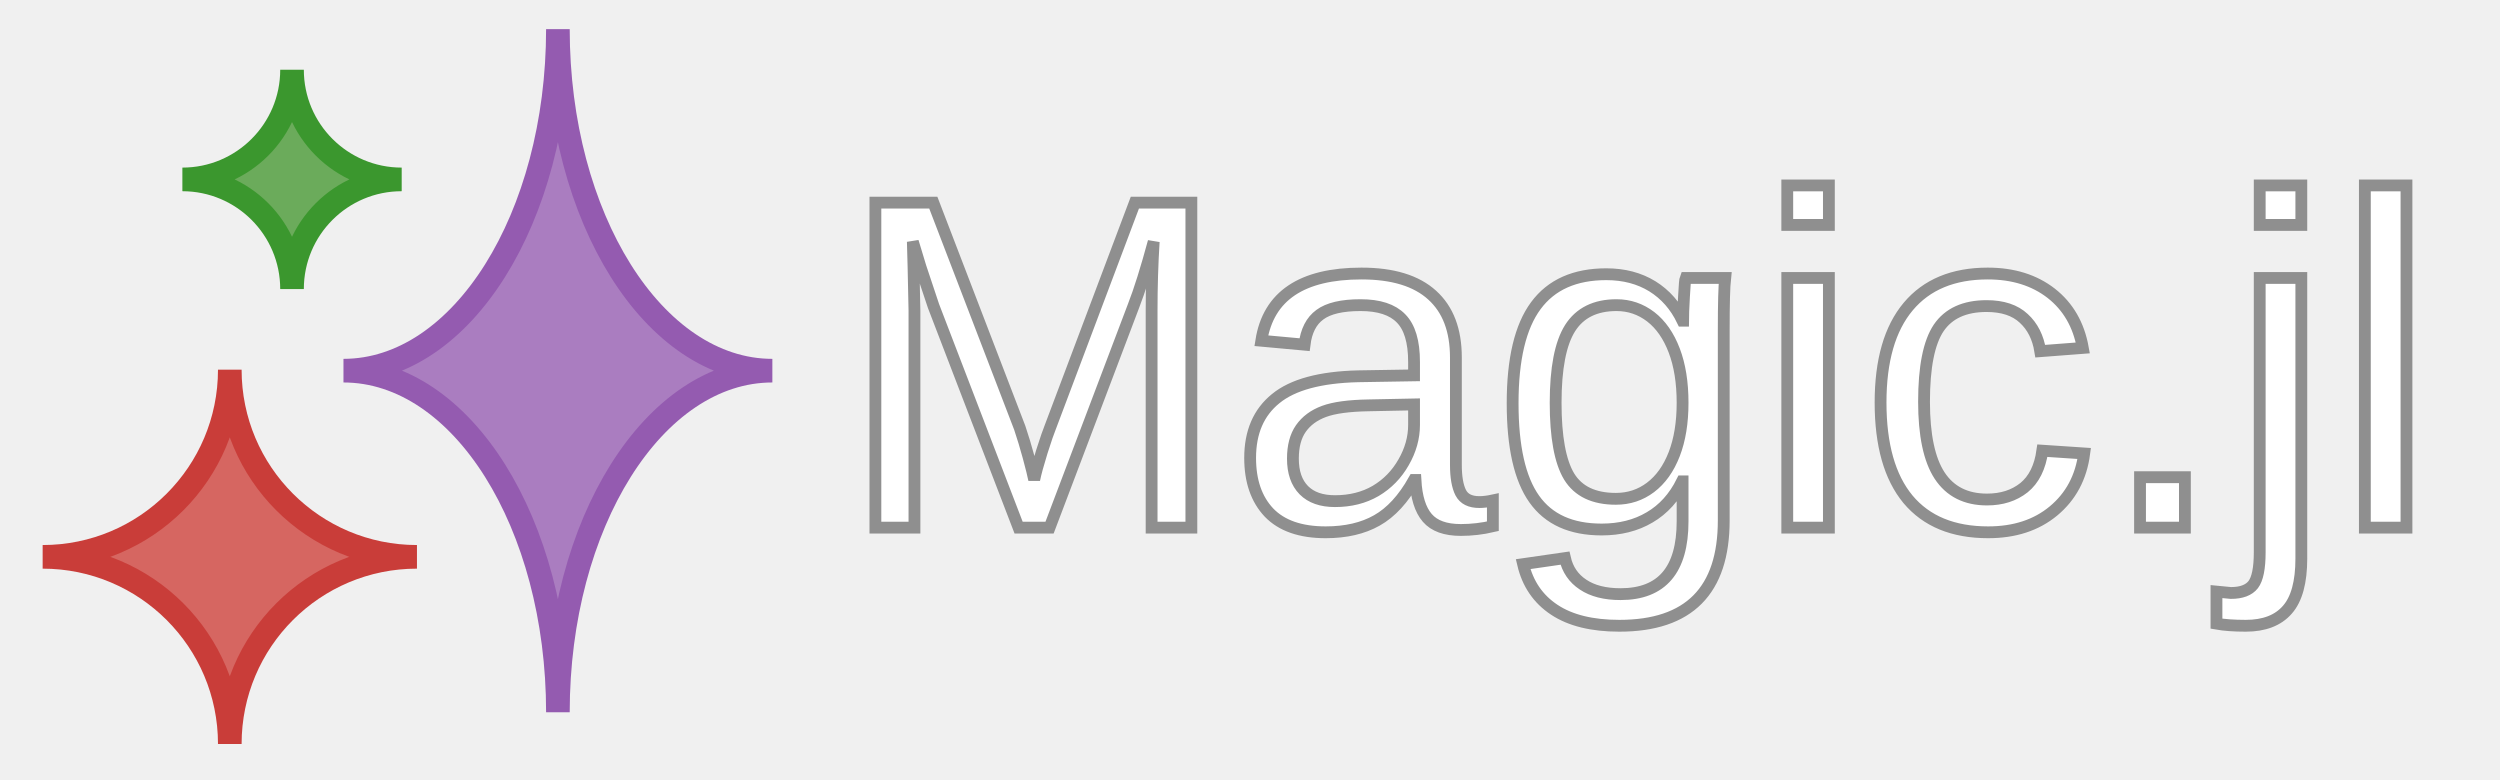
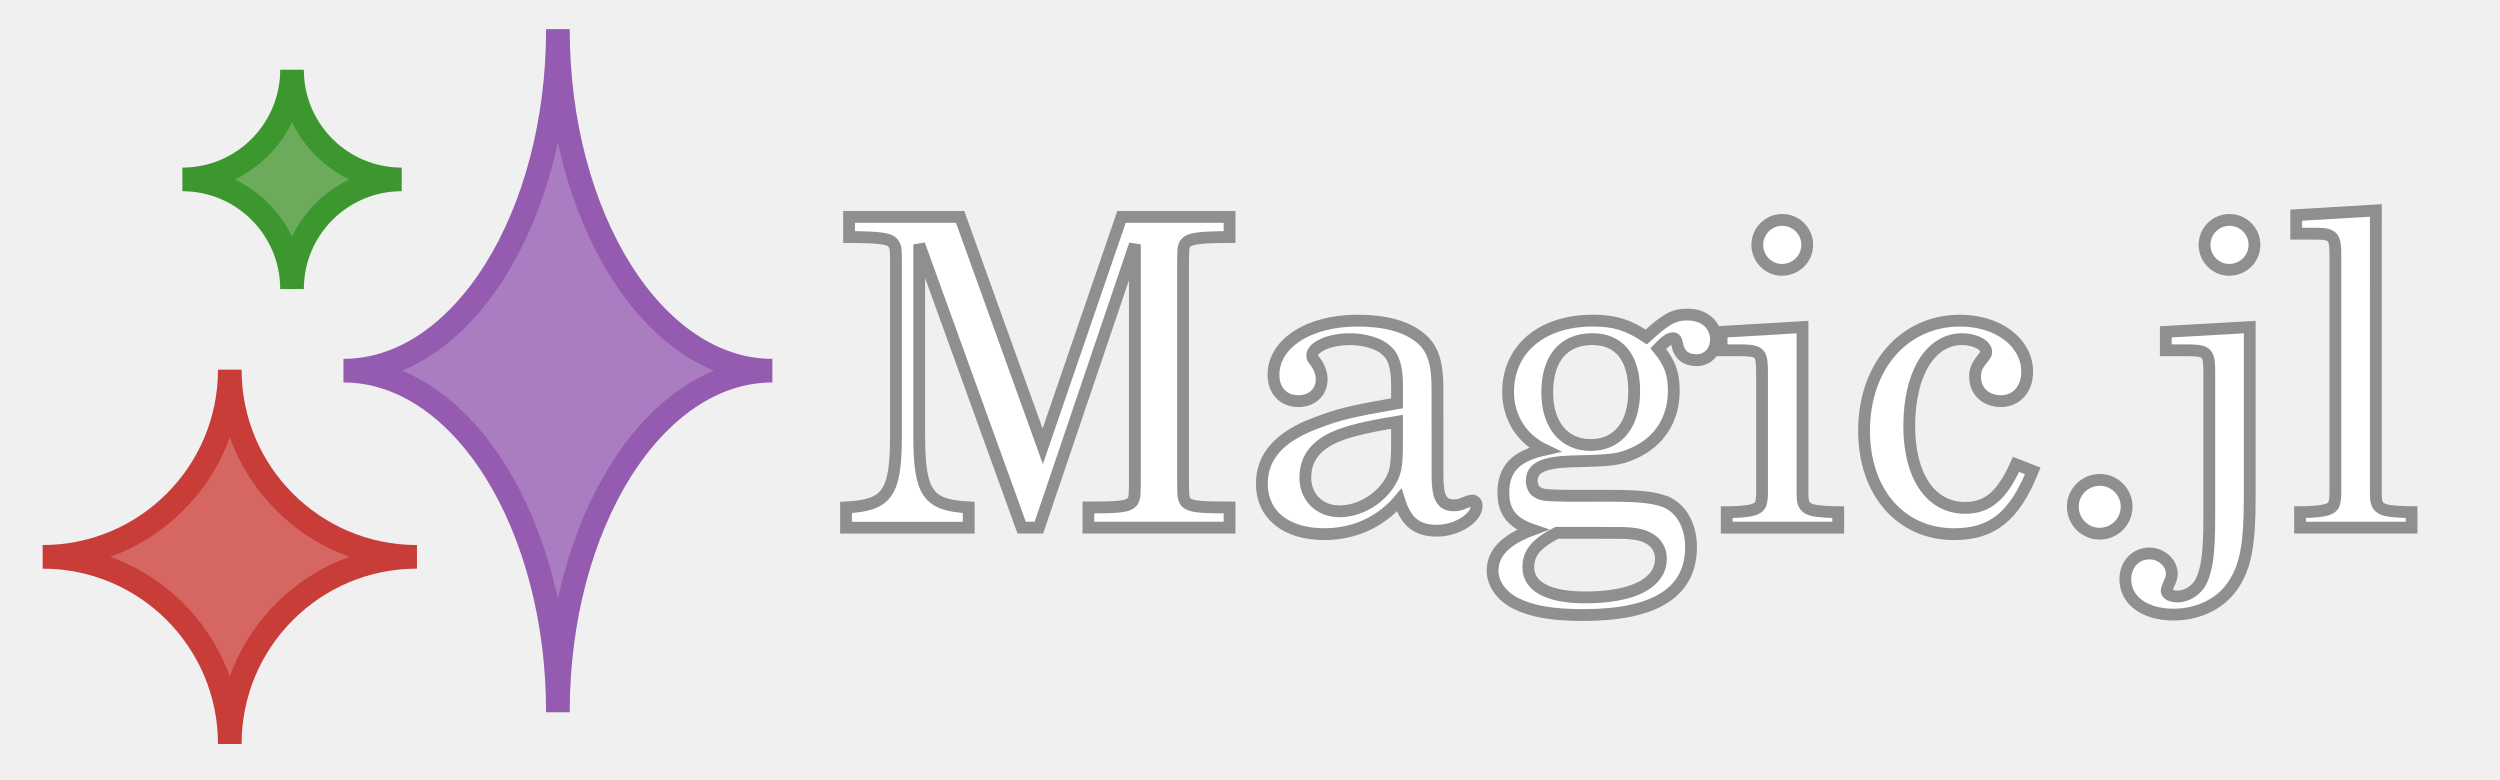
<svg xmlns="http://www.w3.org/2000/svg" width="635" height="198" viewBox="0 0 168.01 52.387" version="1.1" id="svg115">
  <defs id="defs112" />
  <g id="layer1" transform="translate(-1.212715,-3.915077)">
    <path id="rect223-3" style="fill:#aa7dc0;fill-opacity:1;stroke:#945bb0;stroke-width:1.587;stroke-dasharray:none;stroke-opacity:1" d="M 38.706,5.871 A 14.412,22.955 0 0 1 24.295,28.825 14.412,22.955 0 0 1 38.706,51.78 14.412,22.955 0 0 1 53.118,28.825 14.412,22.955 0 0 1 38.706,5.871 Z" />
    <path id="rect223-5-6" style="fill:#6bab5b;fill-opacity:1;stroke:#3b972e;stroke-width:1.587;stroke-dasharray:none;stroke-opacity:1" d="m 20.838,8.603 a 7.37,7.37 0 0 1 -7.369,7.369 7.37,7.37 0 0 1 7.369,7.369 7.37,7.37 0 0 1 7.37,-7.369 7.37,7.37 0 0 1 -7.37,-7.369 z" />
    <path id="rect223-5-3-7" style="fill:#d66661;fill-opacity:1;stroke:#c93d39;stroke-width:1.587;stroke-dasharray:none;stroke-opacity:1" d="M 16.656,28.76 A 12.577,12.577 0 0 1 4.079,41.337 12.577,12.577 0 0 1 16.656,53.914 12.577,12.577 0 0 1 29.234,41.337 12.577,12.577 0 0 1 16.656,28.76 Z" />
-     <text xml:space="preserve" style="font-size:31.75px;font-family:'Liberation Sans';-inkscape-font-specification:'Liberation Sans';fill:#ffffff;stroke:#8f8f8f;stroke-width:0.794;stroke-dasharray:none;stroke-opacity:1" x="57.434" y="39.376" id="text351">
-       <tspan id="tspan349" style="font-style:normal;font-variant:normal;font-weight:normal;font-stretch:normal;font-family:'Liberation Sans';-inkscape-font-specification:'Liberation Sans';fill:#ffffff;stroke:#8f8f8f;stroke-width:0.794;stroke-dasharray:none;stroke-opacity:1" x="57.434" y="39.376">Magic.jl</tspan>
-     </text>
+     <g aria-label="Magic.jl" id="text351" style="font-size:28.928px;font-family:'Liberation Sans';-inkscape-font-specification:'Liberation Sans';fill:#ffffff;stroke:#8f8f8f;stroke-width:0.794">
+       <path d="m 65.736,18.49 h -7.463 v 1.36 h 0.55 c 1.649,0.029 2.199,0.116 2.401,0.405 0.202,0.26 0.202,0.289 0.202,1.794 v 11.079 c 0,3.934 -0.55,4.744 -3.356,4.889 v 1.36 h 8.244 V 38.016 C 63.538,37.872 62.988,37.062 62.988,33.128 V 20.341 l 6.885,19.034 h 1.157 l 6.451,-19.034 v 15.476 c 0,1.475 0,1.533 -0.174,1.822 -0.231,0.289 -0.781,0.376 -2.43,0.376 h -0.521 v 1.36 h 9.488 v -1.36 h -0.521 c -1.649,0 -2.199,-0.087 -2.43,-0.376 -0.174,-0.289 -0.174,-0.318 -0.174,-1.822 V 22.048 c 0,-1.475 0,-1.533 0.174,-1.794 0.231,-0.289 0.781,-0.376 2.43,-0.405 h 0.521 V 18.49 h -7.261 l -5.294,15.419 z" style="font-family:C059;-inkscape-font-specification:C059" id="path394" />
+       <path d="m 97.817,30.061 c 0,-1.822 -0.318,-2.748 -1.157,-3.442 -0.955,-0.781 -2.372,-1.157 -4.223,-1.157 -3.269,0 -5.641,1.533 -5.641,3.645 0,1.07 0.665,1.765 1.678,1.765 0.926,0 1.562,-0.607 1.562,-1.475 0,-0.376 -0.145,-0.781 -0.434,-1.186 -0.174,-0.202 -0.202,-0.26 -0.202,-0.405 0,-0.579 1.157,-1.099 2.546,-1.099 0.926,0 1.938,0.289 2.401,0.723 0.55,0.463 0.752,1.157 0.752,2.459 v 1.128 c -3.008,0.521 -3.963,0.752 -5.381,1.302 -2.517,0.926 -3.703,2.256 -3.703,4.108 0,2.083 1.62,3.385 4.195,3.385 1.996,0 3.79,-0.81 5.033,-2.285 0.463,1.475 1.186,2.054 2.546,2.054 1.302,0 2.661,-0.839 2.661,-1.678 0,-0.202 -0.116,-0.347 -0.289,-0.347 -0.116,0 -0.231,0.029 -0.434,0.116 -0.405,0.174 -0.579,0.202 -0.81,0.202 -0.81,0 -1.099,-0.521 -1.099,-1.996 z m -2.719,3.529 c 0,1.736 -0.087,2.141 -0.579,2.893 -0.723,1.07 -2.025,1.794 -3.298,1.794 -1.331,0 -2.285,-0.955 -2.285,-2.256 0,-1.215 0.607,-2.083 1.88,-2.69 0.897,-0.405 2.025,-0.694 4.281,-1.07 z" style="font-family:C059;-inkscape-font-specification:C059" id="path396" />
+       <path d="m 106.524,37.235 c -1.591,-0.029 -1.678,-0.058 -2.025,-0.26 -0.202,-0.116 -0.347,-0.434 -0.347,-0.752 0,-0.868 0.781,-1.244 2.719,-1.302 2.719,-0.058 3.153,-0.116 4.137,-0.55 1.736,-0.781 2.69,-2.285 2.69,-4.195 0,-1.157 -0.26,-1.88 -1.041,-2.835 0.492,-0.521 0.752,-0.694 0.984,-0.694 0.145,0 0.231,0.087 0.289,0.405 0.116,0.694 0.579,1.07 1.302,1.07 0.752,0 1.302,-0.607 1.302,-1.389 0,-0.984 -0.781,-1.678 -1.909,-1.678 -0.926,0 -1.446,0.289 -2.777,1.504 -1.215,-0.81 -2.141,-1.099 -3.587,-1.099 -3.442,0 -5.699,1.909 -5.699,4.802 0,1.707 0.926,3.153 2.43,3.876 -1.938,0.434 -2.748,1.302 -2.748,2.893 0,1.273 0.579,2.025 1.938,2.488 -1.794,0.665 -2.661,1.562 -2.661,2.748 0,0.868 0.579,1.678 1.504,2.17 1.128,0.579 2.517,0.81 4.6,0.81 4.831,0 7.232,-1.533 7.232,-4.571 0,-1.446 -0.665,-2.604 -1.707,-3.037 -0.781,-0.289 -1.707,-0.405 -3.674,-0.405 z m 1.707,-10.53 c 1.794,0 2.806,1.244 2.806,3.5 0,2.256 -1.099,3.616 -2.922,3.616 -1.794,0 -2.922,-1.36 -2.922,-3.529 0,-2.285 1.099,-3.587 3.037,-3.587 z m -0.26,13.018 c 2.401,0 2.575,0 2.98,0.058 1.186,0.116 1.88,0.752 1.88,1.678 0,1.649 -1.88,2.604 -5.091,2.604 -2.459,0 -3.818,-0.723 -3.818,-2.025 0,-0.955 0.521,-1.591 1.909,-2.314 z" style="font-family:C059;-inkscape-font-specification:C059" id="path398" />
+       <path d="m 122.348,25.896 -5.438,0.318 v 1.244 h 1.475 c 1.099,0.029 1.244,0.202 1.244,1.446 v 6.914 1.36 c -0.029,0.434 -0.058,0.607 -0.174,0.752 -0.202,0.26 -0.752,0.376 -1.996,0.405 h -0.203 v 1.041 h 7.492 v -1.041 h -0.202 c -1.938,-0.058 -2.199,-0.202 -2.199,-1.244 v -1.273 z m -1.36,-7.203 c -0.926,0 -1.678,0.752 -1.678,1.678 0,0.926 0.752,1.678 1.649,1.678 0.955,0 1.707,-0.752 1.707,-1.678 0,-0.926 -0.752,-1.678 -1.678,-1.678 z" style="font-family:C059;-inkscape-font-specification:C059" id="path400" />
+       <path d="m 136.696,35.124 c -0.926,2.083 -1.909,2.922 -3.413,2.922 -2.314,0 -3.761,-2.112 -3.761,-5.496 0,-3.529 1.417,-5.843 3.558,-5.843 0.868,0 1.62,0.405 1.62,0.868 0,0.087 -0.029,0.174 -0.174,0.347 -0.463,0.55 -0.579,0.839 -0.579,1.331 0,0.955 0.723,1.62 1.736,1.62 1.041,0 1.765,-0.81 1.765,-1.967 0,-1.967 -1.938,-3.442 -4.513,-3.442 -3.761,0 -6.451,3.066 -6.451,7.406 0,4.108 2.459,6.943 6.046,6.943 2.575,0 4.05,-1.186 5.294,-4.252 z" style="font-family:C059;-inkscape-font-specification:C059" id="path402" />
+       <path d="m 142.337,36.165 c -1.012,0 -1.822,0.81 -1.822,1.794 0,1.012 0.81,1.822 1.794,1.822 1.012,0 1.822,-0.81 1.822,-1.822 0,-0.984 -0.81,-1.794 -1.794,-1.794 z" style="font-family:C059;-inkscape-font-specification:C059" id="path404" />
+       <path d="m 152.404,25.896 -5.641,0.318 v 1.244 h 1.678 c 1.099,0.029 1.244,0.202 1.244,1.446 v 9.807 c 0,2.343 -0.145,3.442 -0.55,4.281 -0.289,0.579 -0.955,1.012 -1.591,1.012 -0.405,0 -0.723,-0.174 -0.723,-0.376 0,-0.116 0.029,-0.174 0.145,-0.463 0.145,-0.289 0.202,-0.492 0.202,-0.694 0,-0.723 -0.694,-1.36 -1.504,-1.36 -0.926,0 -1.62,0.723 -1.62,1.736 0,1.417 1.302,2.372 3.24,2.372 1.62,0 3.095,-0.694 3.934,-1.88 0.897,-1.273 1.186,-2.748 1.186,-6.017 z m -1.36,-7.203 c -0.926,0 -1.678,0.752 -1.678,1.678 0,0.926 0.752,1.678 1.649,1.678 0.955,0 1.707,-0.752 1.707,-1.678 0,-0.926 -0.752,-1.678 -1.678,-1.678 z" style="font-family:C059;-inkscape-font-specification:C059" id="path406" />
+       <path d="m 160.88,18.056 -5.352,0.318 v 1.244 h 1.417 c 1.07,0.029 1.215,0.202 1.215,1.446 v 14.753 1.36 c -0.029,0.434 -0.058,0.607 -0.174,0.752 -0.202,0.26 -0.752,0.376 -1.996,0.405 h -0.203 v 1.041 h 7.492 v -1.041 h -0.202 c -1.938,-0.058 -2.199,-0.202 -2.199,-1.244 v -1.273 z" style="font-family:C059;-inkscape-font-specification:C059" id="path408" />
+     </g>
  </g>
</svg>
